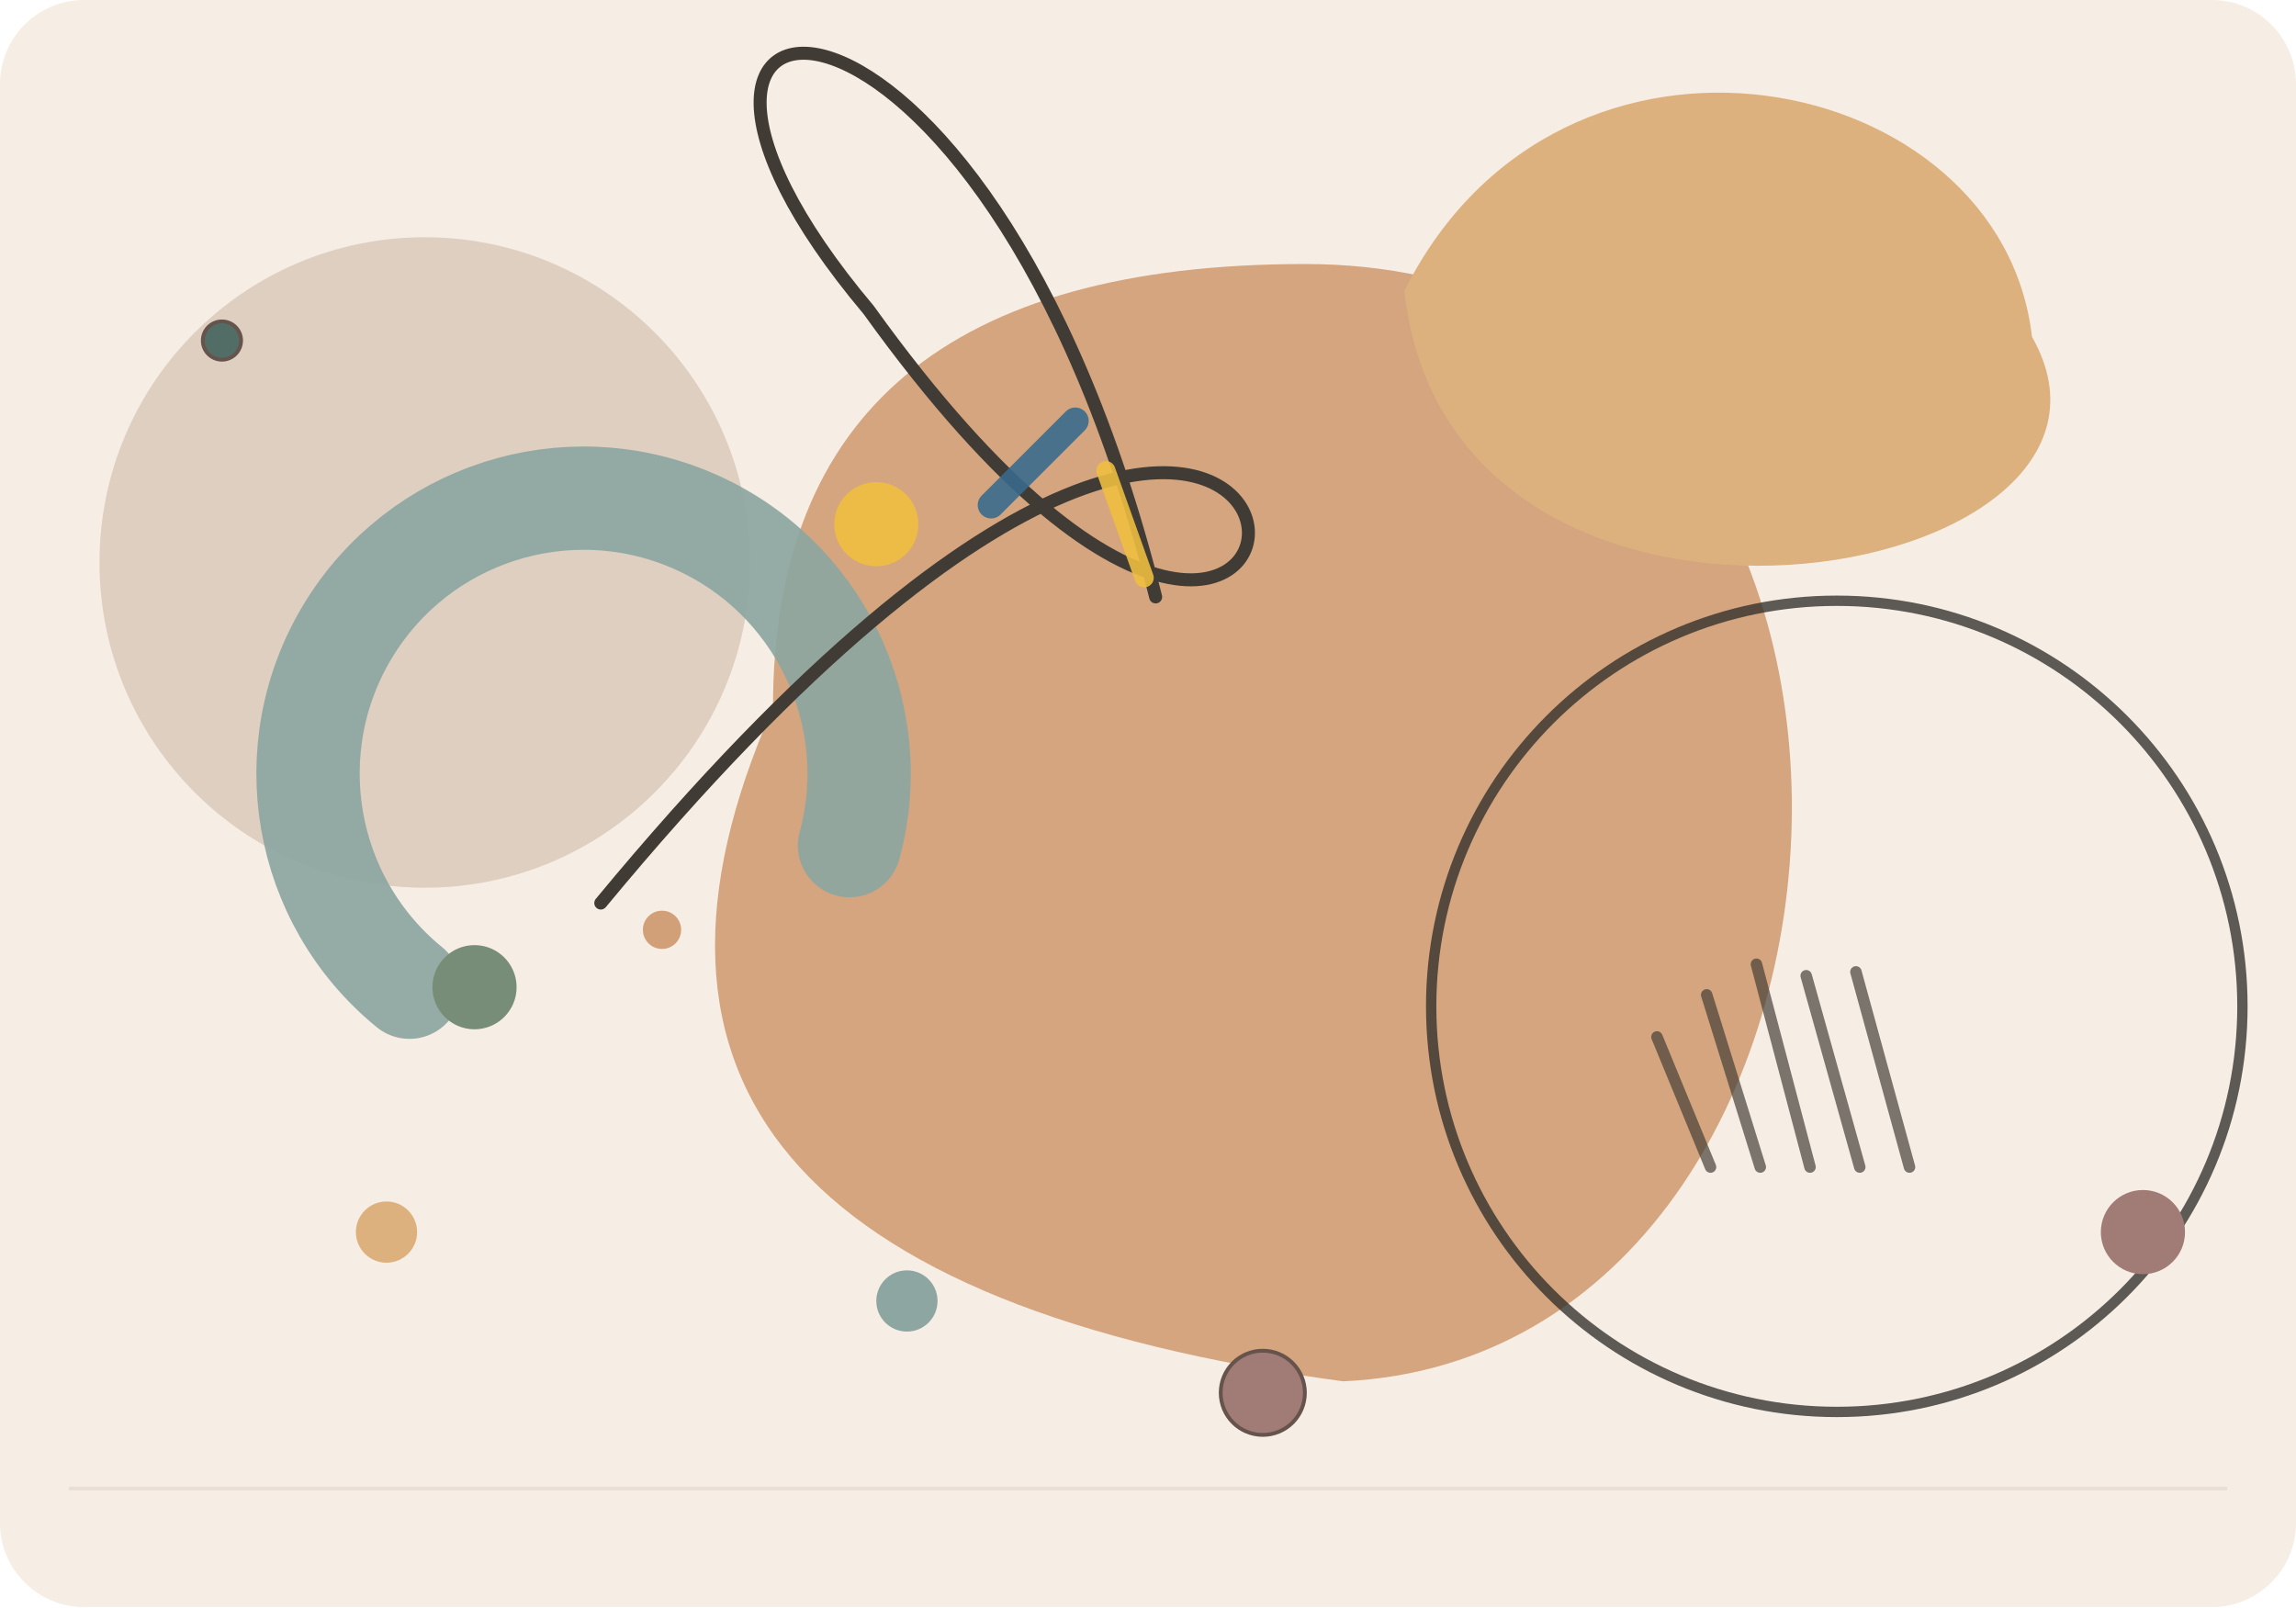
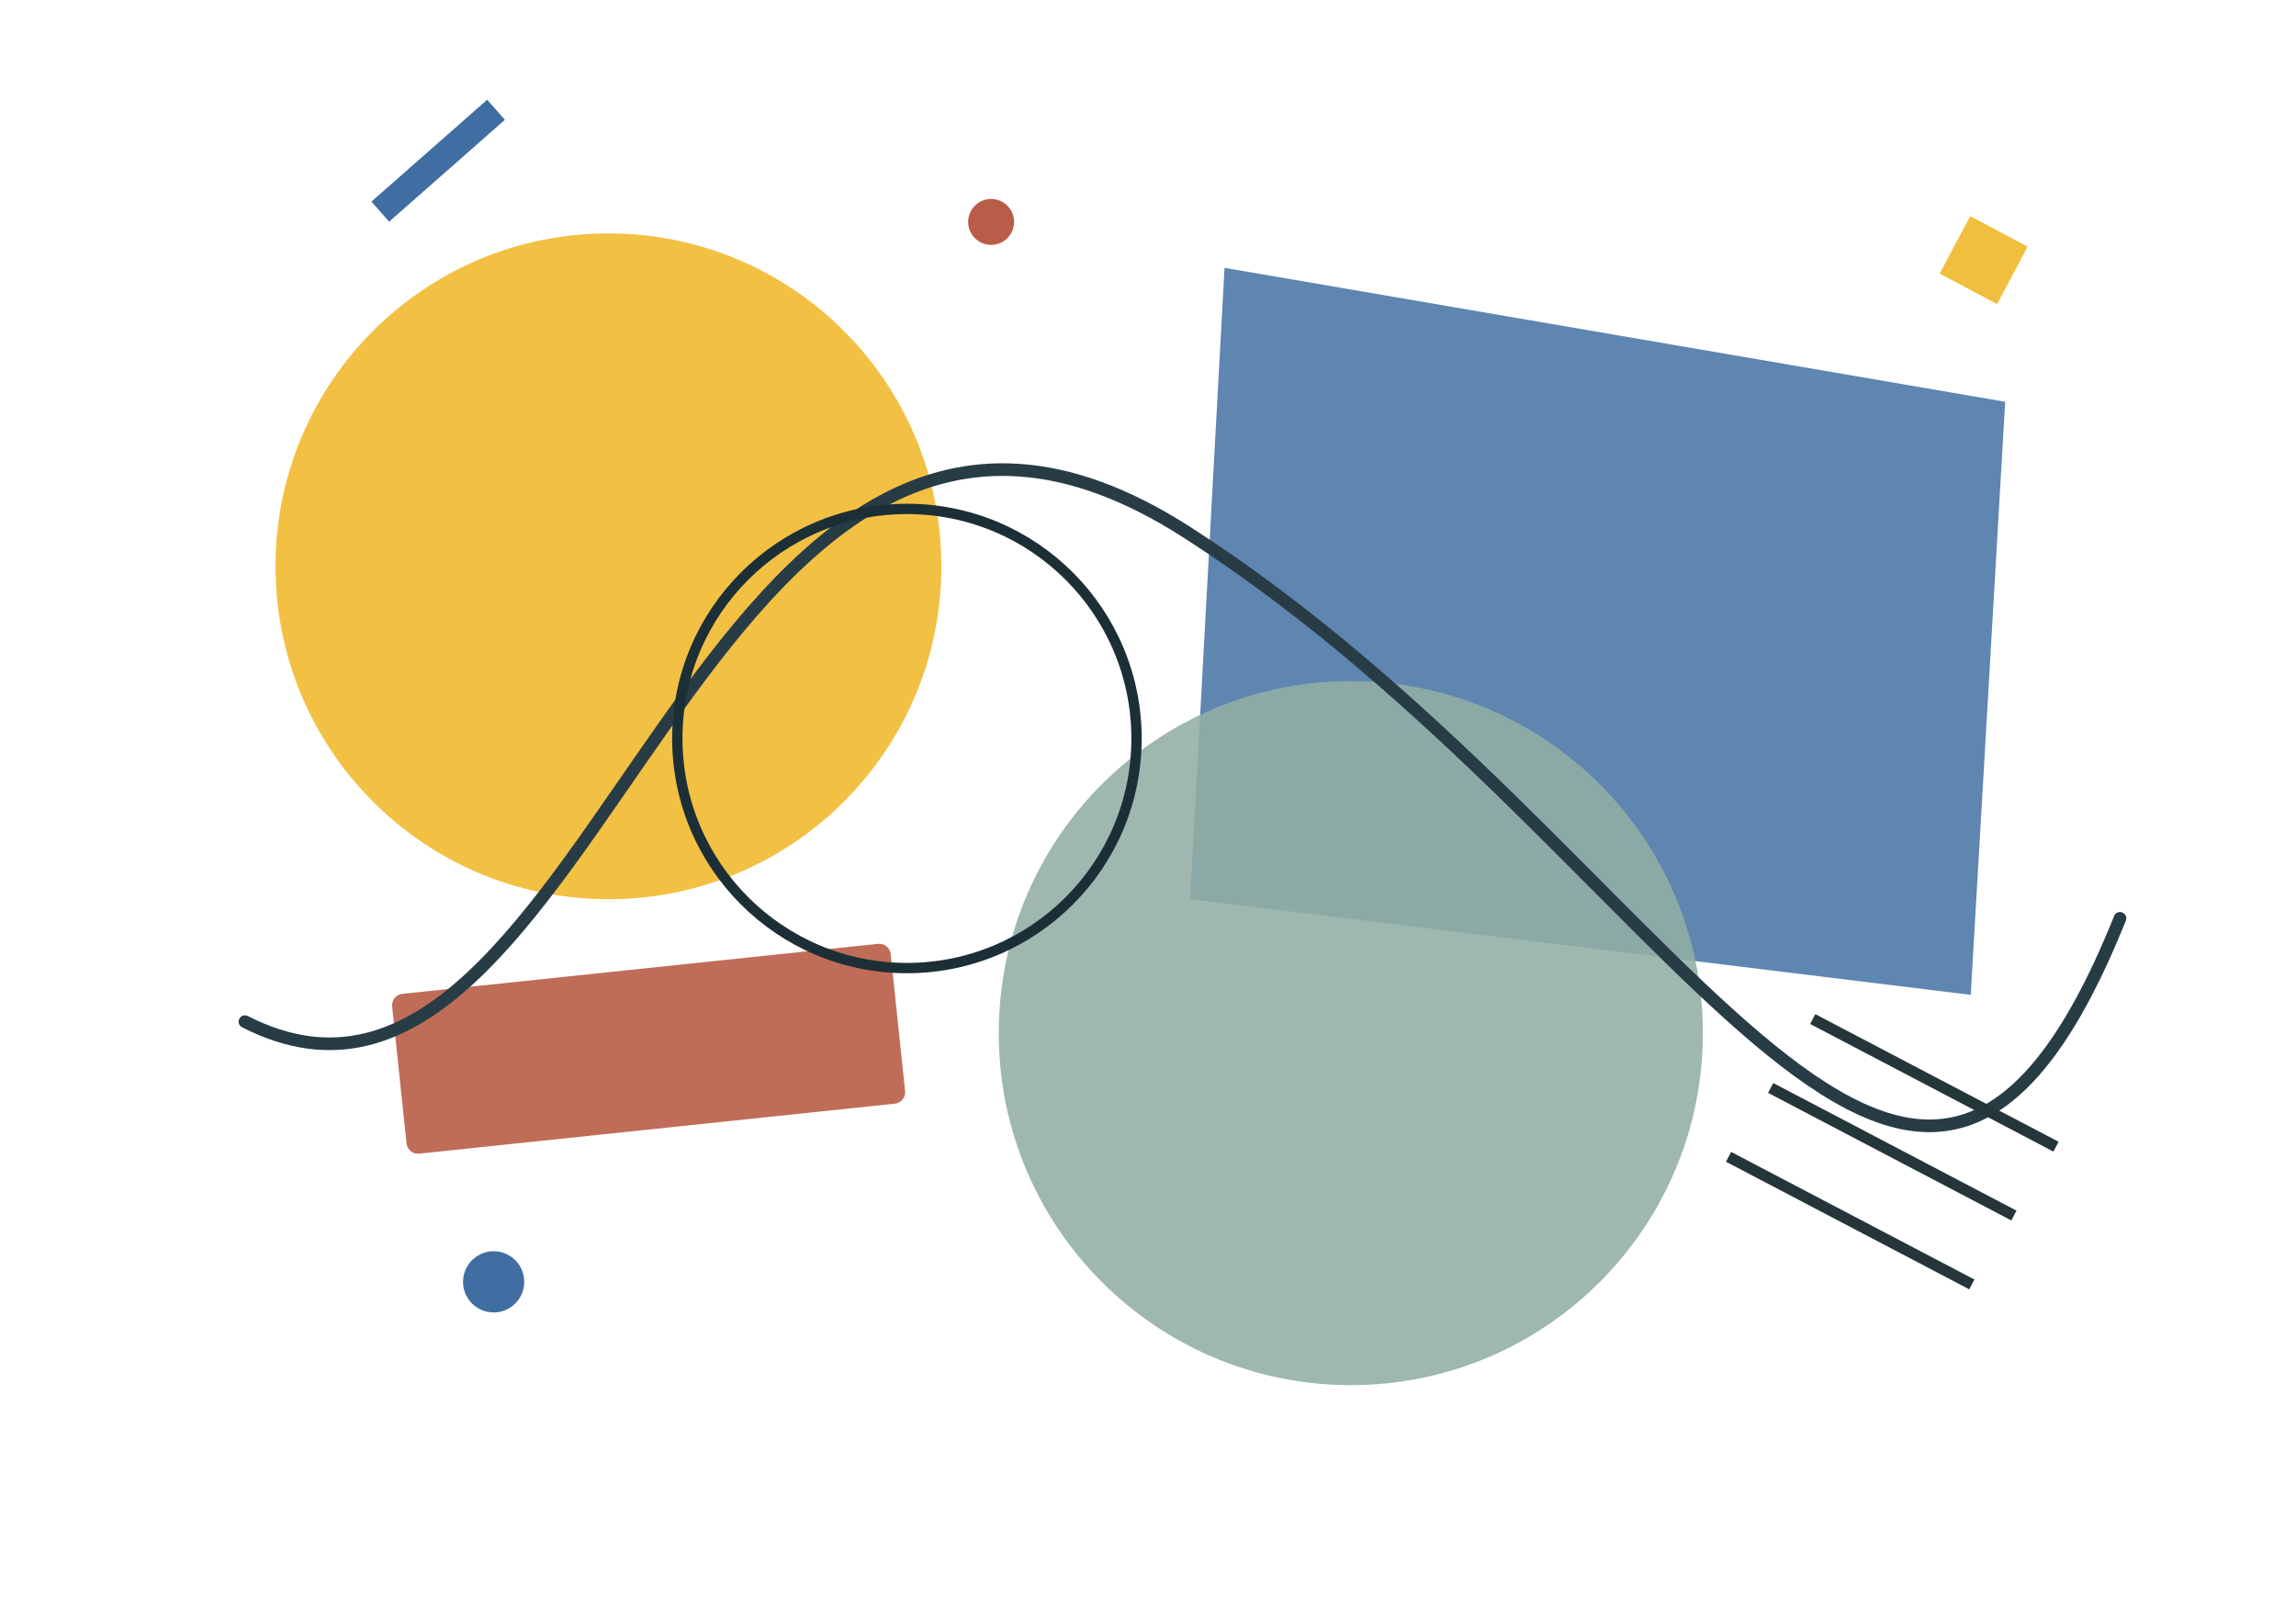
- <svg xmlns="http://www.w3.org/2000/svg" viewBox="0 0 600 420" role="img" aria-label="Original abstract art representing the complexity of personality">
-   <rect width="600" height="420" rx="22" fill="#f6ede4" />
-   <g>
-     <circle cx="111" cy="147" r="85" fill="#dfcfc1" />
-     <path d="M202 185 Q202 69 341 69 C516 69 502 354 351 361 Q137 332 202 185Z" fill="#d2a078" opacity=".94" />
-     <path d="M367 76 C408 -6 523 18 531 88 C568 153 379 186 367 76Z" fill="#ddb17e" />
-     <path d="M107 258 A72 72 0 1 1 222 221" stroke="#8da6a1" stroke-width="27" fill="none" stroke-linecap="round" opacity=".92" />
-     <path d="M157 236 C372 -24 367 276 227 81 C147 -14 257 -24 302 156" stroke="#403c35" stroke-width="3.4" fill="none" stroke-linecap="round" />
-     <circle cx="480" cy="263" r="106" fill="none" stroke="#302d29" stroke-width="2.7" opacity=".77" />
-     <path d="M447 305 l-14 -34" stroke="#423c35" stroke-width="3" stroke-linecap="round" opacity=".68" />
-     <path d="M460 305 l-14 -45" stroke="#423c35" stroke-width="3" stroke-linecap="round" opacity=".68" />
-     <path d="M473 305 l-14 -53" stroke="#423c35" stroke-width="3" stroke-linecap="round" opacity=".68" />
-     <path d="M486 305 l-14 -50" stroke="#423c35" stroke-width="3" stroke-linecap="round" opacity=".68" />
-     <path d="M499 305 l-14 -51" stroke="#423c35" stroke-width="3" stroke-linecap="round" opacity=".68" />
-     <circle cx="101" cy="322" r="8" fill="#ddb17e" stroke="none" stroke-width="1" />
-     <circle cx="330" cy="364" r="11" fill="#a17b75" stroke="#65534c" stroke-width="1" />
-     <circle cx="560" cy="322" r="11" fill="#a17b75" stroke="none" stroke-width="1" />
-     <circle cx="124" cy="258" r="11" fill="#778d78" stroke="none" stroke-width="1" />
-     <circle cx="237" cy="340" r="8" fill="#8da6a1" stroke="none" stroke-width="1" />
-     <circle cx="58" cy="89" r="5" fill="#526d66" stroke="#65534c" stroke-width="1" />
-     <circle cx="173" cy="243" r="5" fill="#d2a078" stroke="none" stroke-width="1" />
-   </g>
-   <path d="M18 389 H582" stroke="#e1d6cb" stroke-width="1" opacity=".6" />
-   <g aria-hidden="true" opacity=".88">
-     <circle cx="229" cy="137" r="11" fill="#EFBF3F" />
-     <path d="M259 132 l22 -22" fill="none" stroke="#386B8D" stroke-width="7" stroke-linecap="round" />
-     <path d="M299 151 l-10 -28" fill="none" stroke="#EFBF3F" stroke-width="5" stroke-linecap="round" />
-   </g>
+ <svg xmlns="http://www.w3.org/2000/svg" viewBox="0 0 600 420" role="img" aria-label="Original geometric abstract art about human connection">
+   <circle cx="159" cy="148" r="87" fill="#F2BE3E" opacity=".97" />
+   <path d="M 320 70 L 524 105 L 515 260 L 311 235Z" fill="#416EA2" opacity=".84" />
+   <circle cx="353" cy="270" r="92" fill="#91AFA4" opacity=".88" />
+   <rect x="103" y="260" width="131" height="42" rx="3" transform="rotate(-6 103 268)" fill="#B85D47" opacity=".90" />
+   <path d="M 64 267 C 156 314, 182 57, 310 139 S 499 377, 554 240" fill="none" stroke="#283C45" stroke-width="3.3" stroke-linecap="round" />
+   <circle cx="237" cy="193" r="60" fill="none" stroke="#1D2F36" stroke-width="2.7" />
+   <path d="M 453 303 L 514 335 M 464 285 L 525 317 M 475 267 L 536 299" fill="none" stroke="#24363A" stroke-width="2.9" stroke-linecap="square" />
+   <circle cx="129" cy="335" r="8" fill="#416EA2" />
+   <circle cx="259" cy="58" r="6" fill="#B85D47" />
+   <rect x="509" y="64" width="17" height="17" transform="rotate(28 527 72)" fill="#F2BE3E" />
+   <path d="M 102 53 l25 -22" fill="none" stroke="#416EA2" stroke-width="7" stroke-linecap="square" />
</svg>
